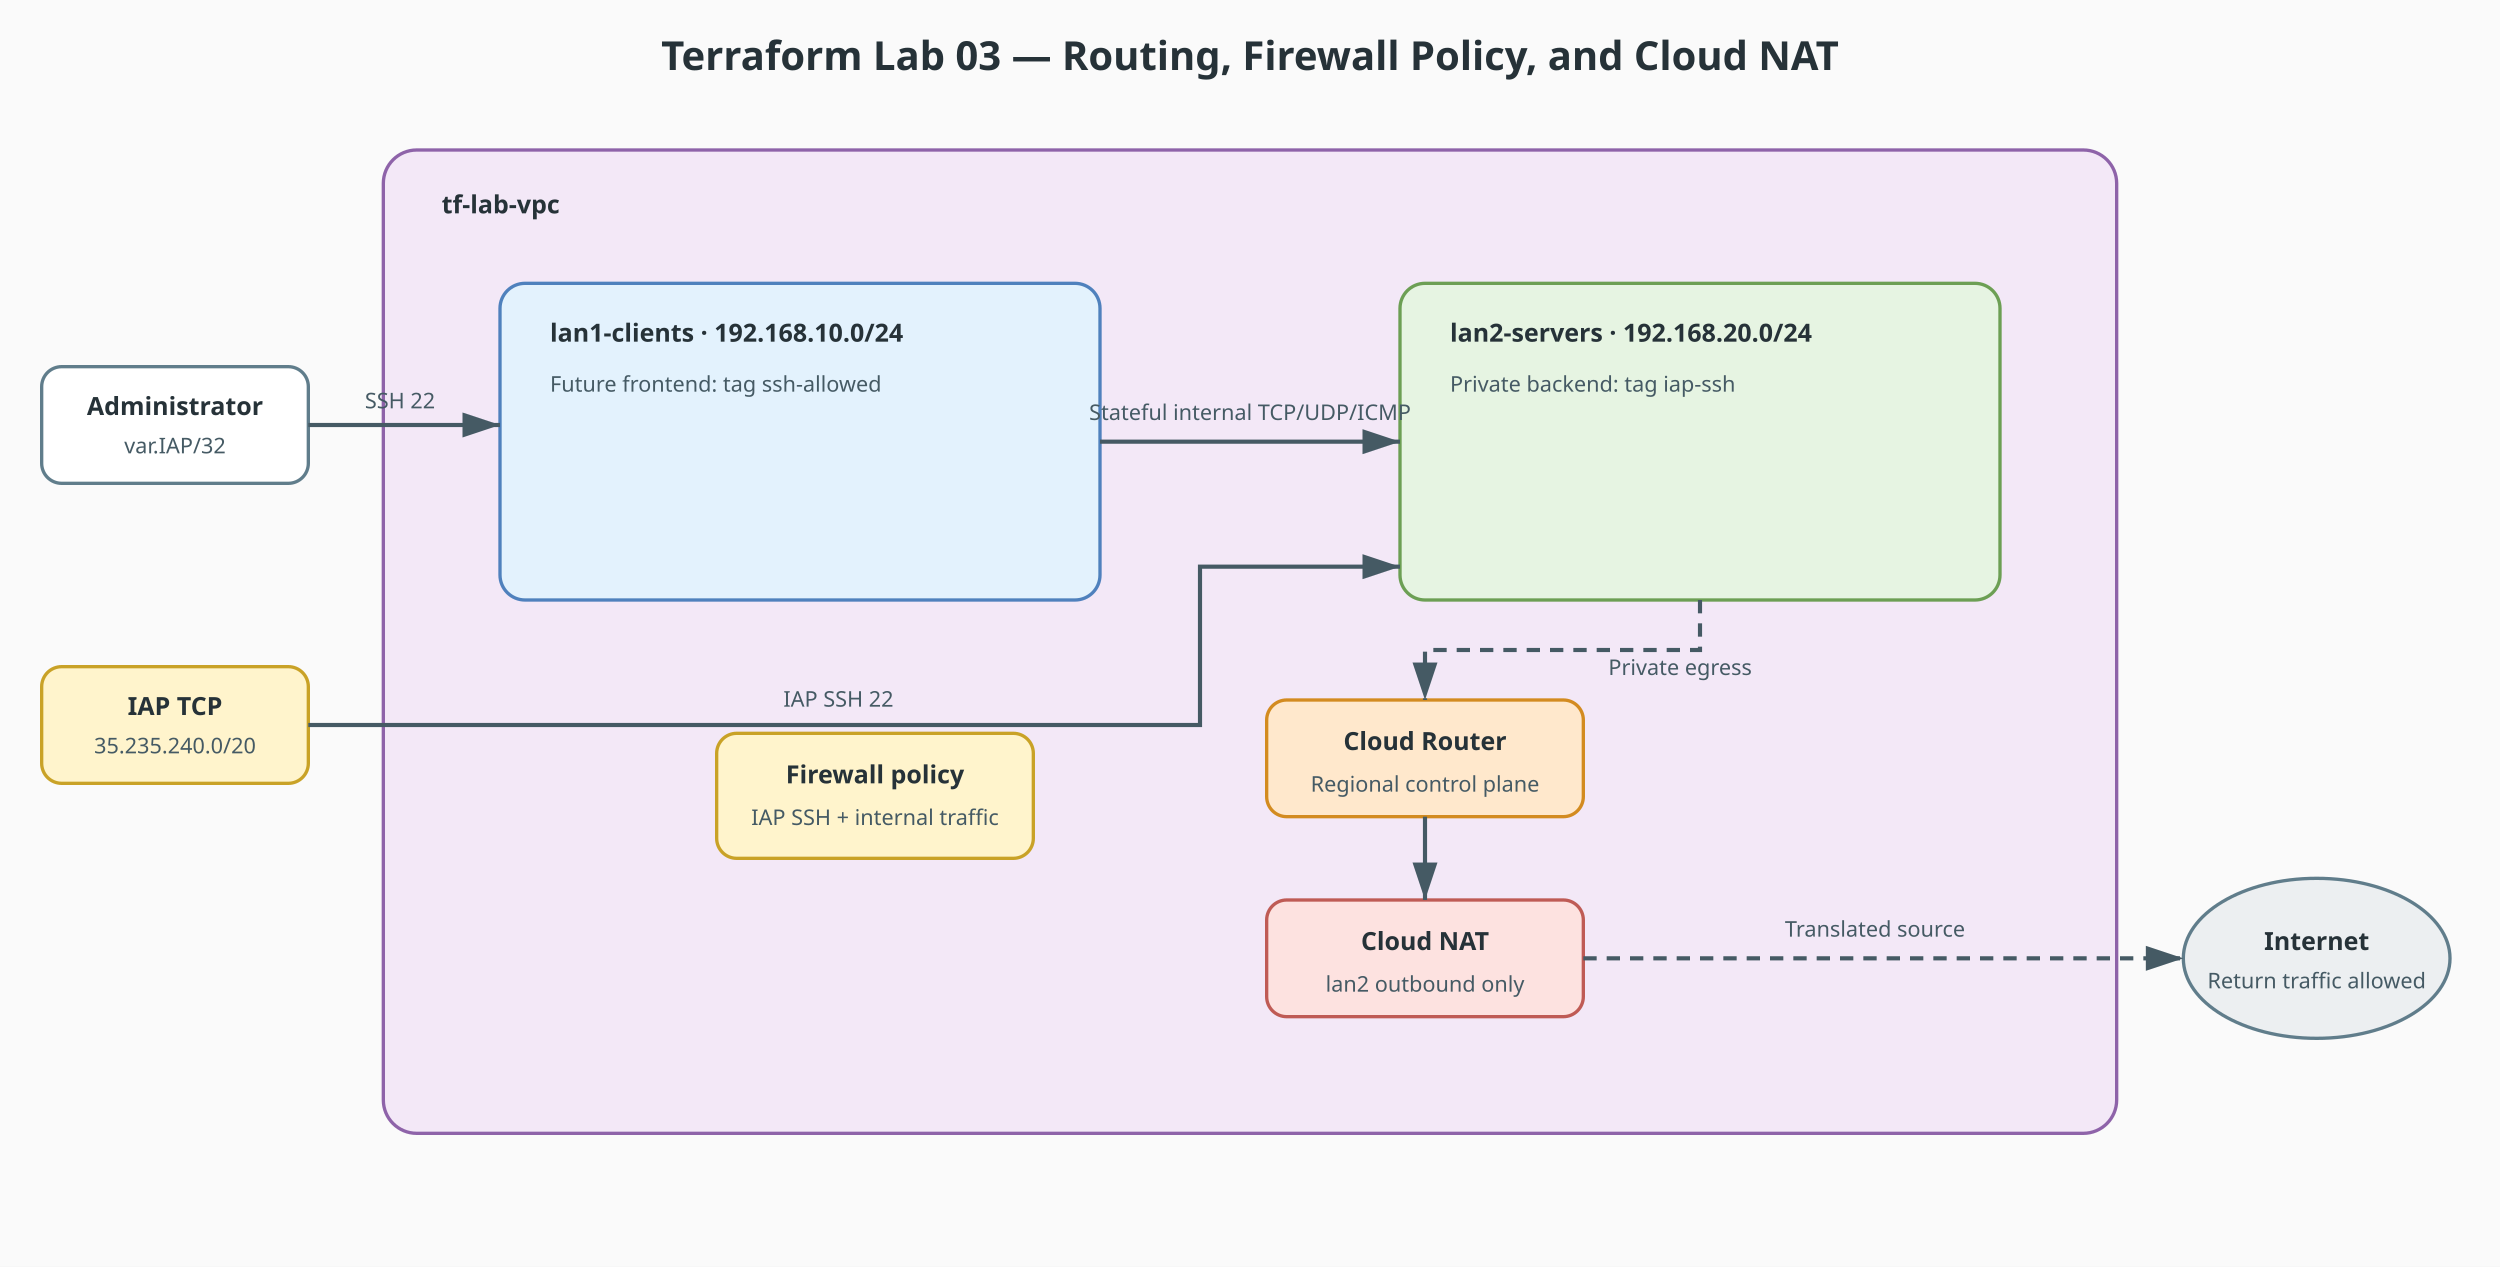
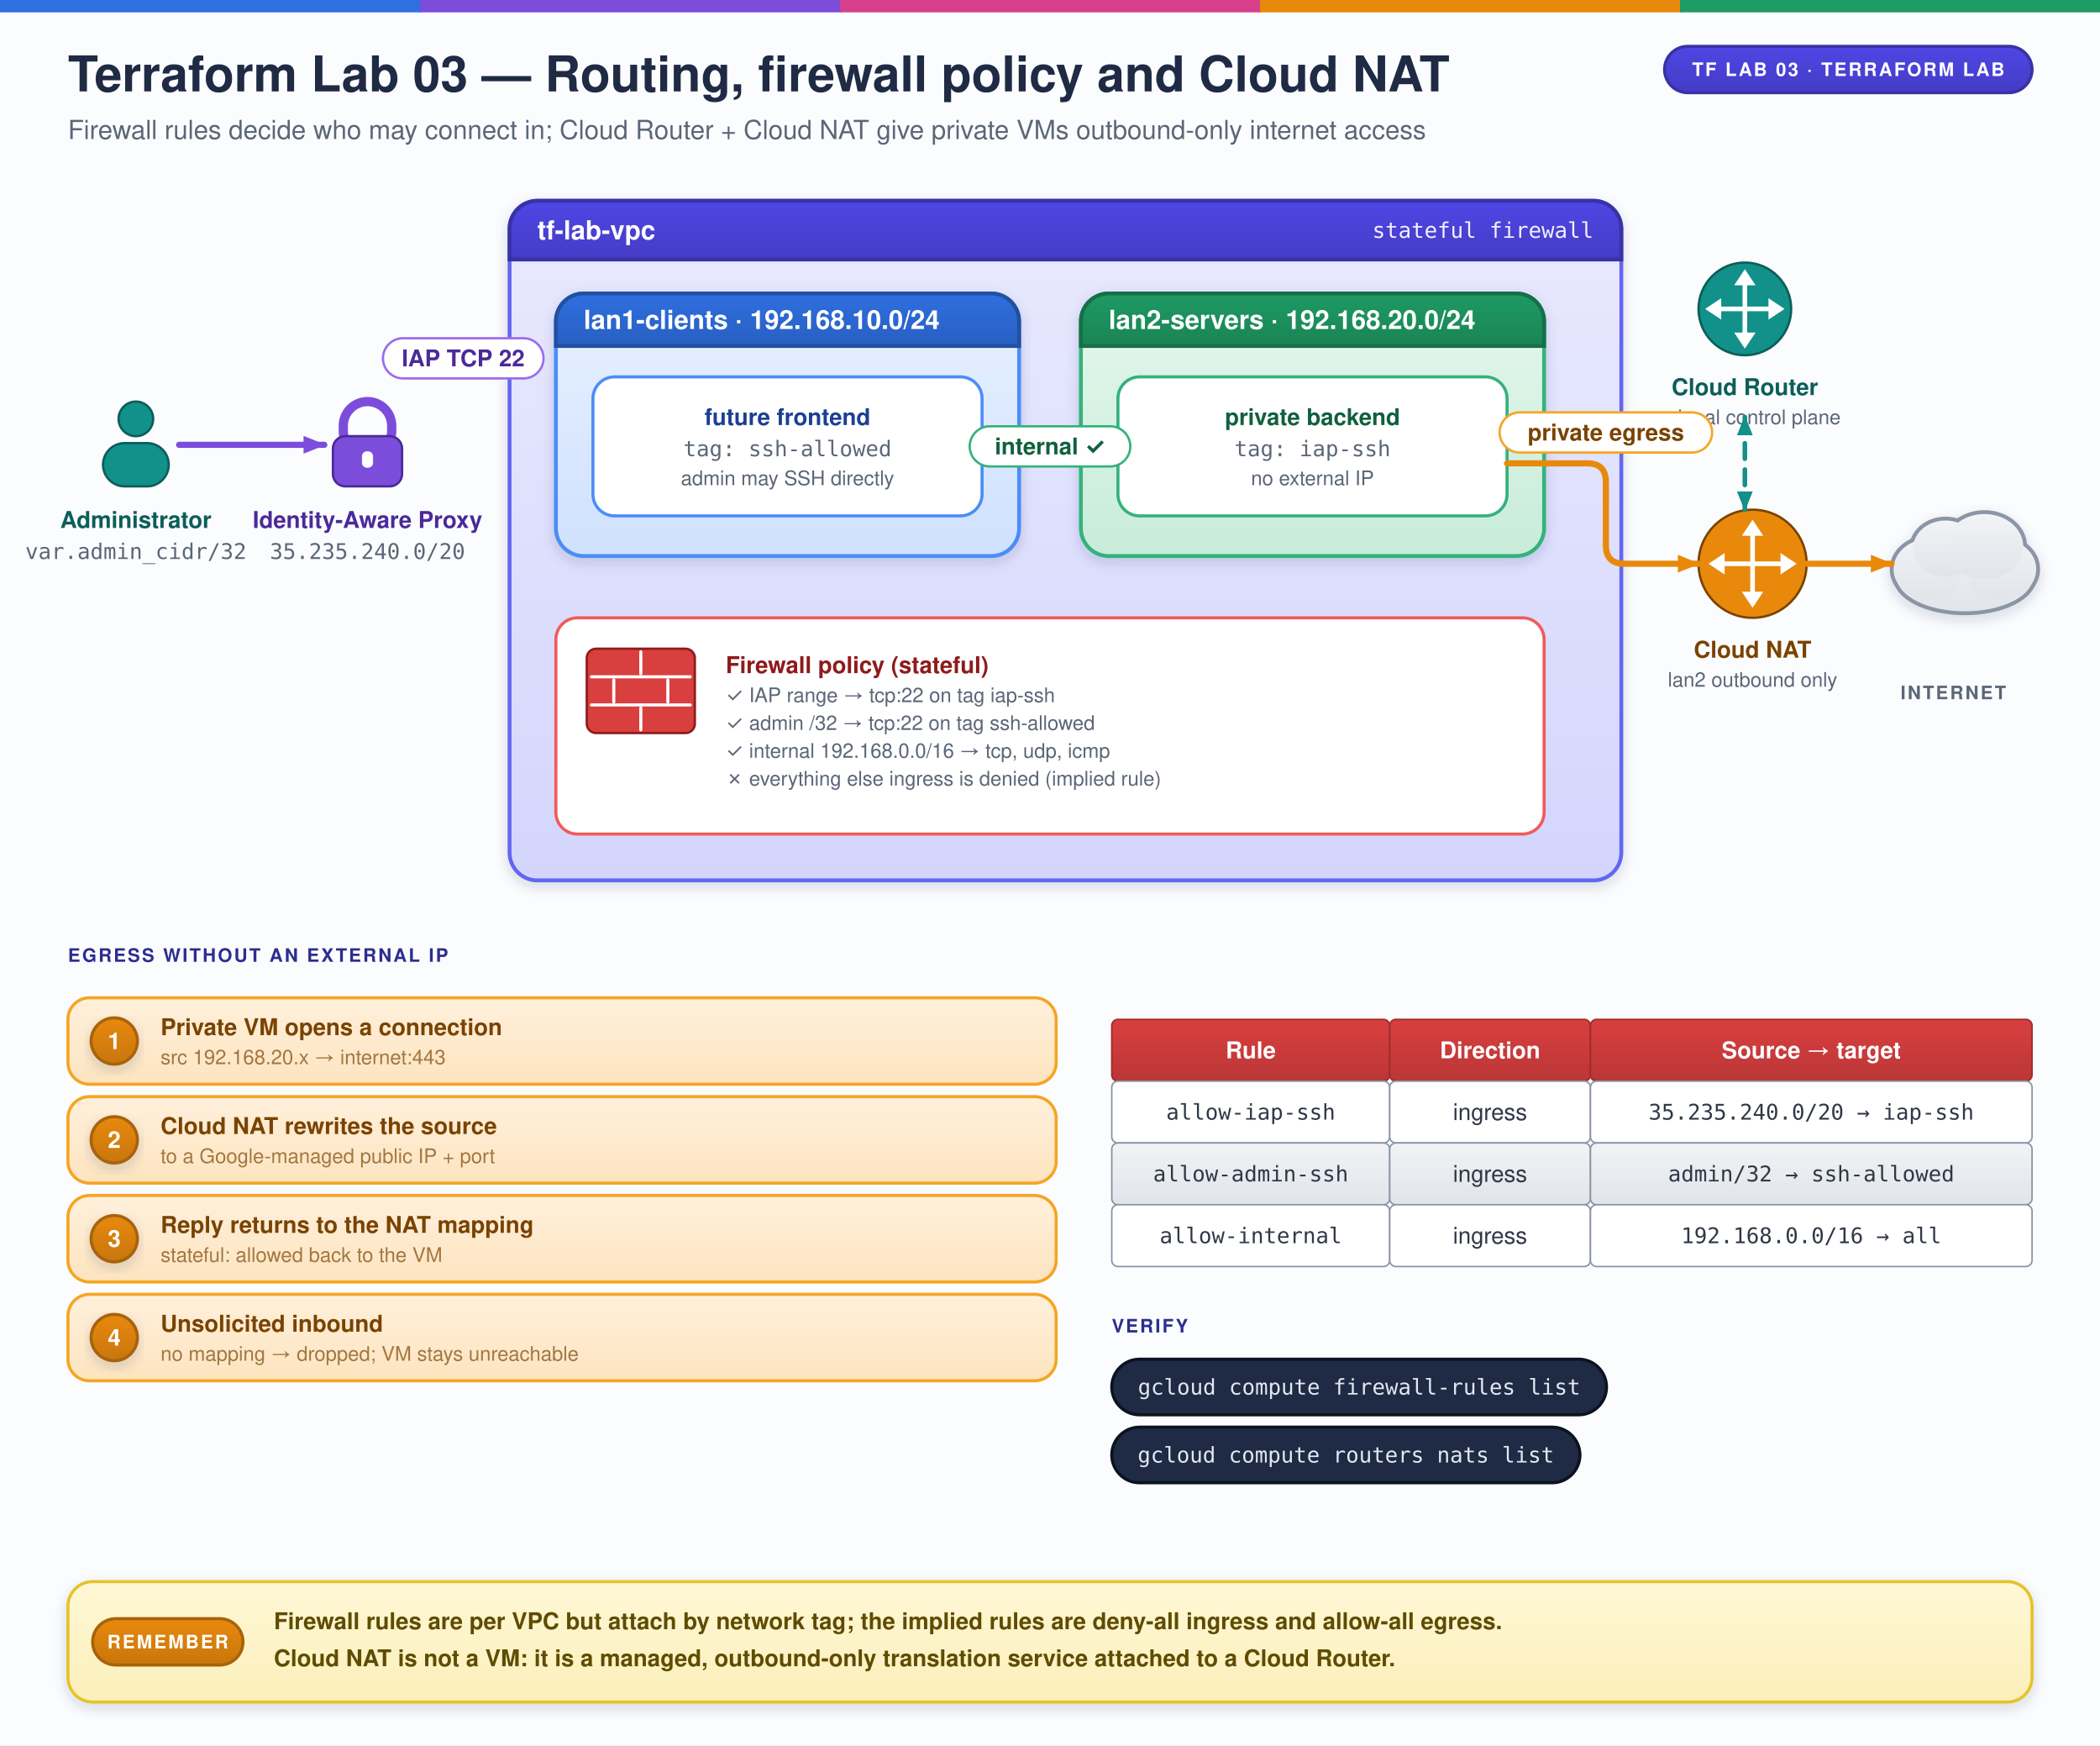
- <svg xmlns="http://www.w3.org/2000/svg" width="1500" height="760" viewBox="0 0 1500 760" role="img" aria-label="GCP VPC routing Cloud NAT and firewall policy">
+ <svg xmlns="http://www.w3.org/2000/svg" width="1360" height="1130" viewBox="0 0 1360 1130" role="img" aria-labelledby="t d">
  <defs>
-     <marker id="a" markerWidth="10" markerHeight="10" refX="9" refY="3" orient="auto">
-       <path d="M0 0L0 6L9 3z" fill="#455a64" />
-     </marker>
-     <style>.t{font:700 24px system-ui;fill:#263238}.h{font:700 15px system-ui;fill:#263238}.p{font:13px system-ui;fill:#455a64}.e{stroke:#455a64;stroke-width:2.5;fill:none;marker-end:url(#a)}.d{stroke-dasharray:8 6}</style>
+     <filter id="sh" x="-15%" y="-15%" width="130%" height="140%">
+       <feDropShadow dx="0" dy="3" stdDeviation="4" flood-color="#1B2A4A" flood-opacity="0.16" />
+     </filter>
+     <linearGradient id="g0" x1="0" y1="0" x2="0" y2="1">
+       <stop offset="0" stop-color="#4F46E5" />
+       <stop offset="1" stop-color="#443CC5" />
+     </linearGradient>
+     <linearGradient id="g1" x1="0" y1="0" x2="0" y2="1">
+       <stop offset="0" stop-color="#12908A" />
+       <stop offset="1" stop-color="#12908A" />
+     </linearGradient>
+     <linearGradient id="g2" x1="0" y1="0" x2="0" y2="1">
+       <stop offset="0" stop-color="#7C4DDB" />
+       <stop offset="1" stop-color="#7C4DDB" />
+     </linearGradient>
+     <linearGradient id="g3" x1="0" y1="0" x2="0" y2="1">
+       <stop offset="0" stop-color="#FFFFFF" />
+       <stop offset="1" stop-color="#FFFFFF" />
+     </linearGradient>
+     <linearGradient id="g4" x1="0" y1="0" x2="0" y2="1">
+       <stop offset="0" stop-color="#E9EAFE" />
+       <stop offset="1" stop-color="#D4D5FC" />
+     </linearGradient>
+     <linearGradient id="g5" x1="0" y1="0" x2="0" y2="1">
+       <stop offset="0" stop-color="#E8F1FF" />
+       <stop offset="1" stop-color="#CFE1FE" />
+     </linearGradient>
+     <linearGradient id="g6" x1="0" y1="0" x2="0" y2="1">
+       <stop offset="0" stop-color="#2F6FE0" />
+       <stop offset="1" stop-color="#285FC1" />
+     </linearGradient>
+     <linearGradient id="g7" x1="0" y1="0" x2="0" y2="1">
+       <stop offset="0" stop-color="#E4F7EC" />
+       <stop offset="1" stop-color="#C8ECDA" />
+     </linearGradient>
+     <linearGradient id="g8" x1="0" y1="0" x2="0" y2="1">
+       <stop offset="0" stop-color="#1E9A63" />
+       <stop offset="1" stop-color="#1A8455" />
+     </linearGradient>
+     <linearGradient id="g9" x1="0" y1="0" x2="0" y2="1">
+       <stop offset="0" stop-color="#D93F3F" />
+       <stop offset="1" stop-color="#D93F3F" />
+     </linearGradient>
+     <marker id="m0" markerWidth="14.4" markerHeight="11.5" refX="13.4" refY="5.8" orient="auto-start-reverse" markerUnits="userSpaceOnUse">
+       <path d="M0,0 L14.4,5.8 L0,11.5 z" fill="#7C4DDB" />
+     </marker>
+     <marker id="m1" markerWidth="14.4" markerHeight="11.5" refX="13.4" refY="5.8" orient="auto-start-reverse" markerUnits="userSpaceOnUse">
+       <path d="M0,0 L14.4,5.8 L0,11.5 z" fill="#1E9A63" />
+     </marker>
+     <linearGradient id="g10" x1="0" y1="0" x2="0" y2="1">
+       <stop offset="0" stop-color="#E8890C" />
+       <stop offset="1" stop-color="#E8890C" />
+     </linearGradient>
+     <linearGradient id="g11" x1="0" y1="0" x2="0" y2="1">
+       <stop offset="0" stop-color="#F1F3F6" />
+       <stop offset="1" stop-color="#E1E4E9" />
+     </linearGradient>
+     <marker id="m2" markerWidth="14.4" markerHeight="11.5" refX="13.4" refY="5.8" orient="auto-start-reverse" markerUnits="userSpaceOnUse">
+       <path d="M0,0 L14.4,5.8 L0,11.5 z" fill="#E8890C" />
+     </marker>
+     <marker id="m3" markerWidth="12.8" markerHeight="10.2" refX="11.8" refY="5.1" orient="auto-start-reverse" markerUnits="userSpaceOnUse">
+       <path d="M0,0 L12.8,5.1 L0,10.2 z" fill="#12908A" />
+     </marker>
+     <linearGradient id="g12" x1="0" y1="0" x2="0" y2="1">
+       <stop offset="0" stop-color="#FFF0DC" />
+       <stop offset="1" stop-color="#FDE4BF" />
+     </linearGradient>
+     <linearGradient id="g13" x1="0" y1="0" x2="0" y2="1">
+       <stop offset="0" stop-color="#E8890C" />
+       <stop offset="1" stop-color="#C8760A" />
+     </linearGradient>
+     <linearGradient id="g14" x1="0" y1="0" x2="0" y2="1">
+       <stop offset="0" stop-color="#D93F3F" />
+       <stop offset="1" stop-color="#BB3636" />
+     </linearGradient>
+     <linearGradient id="g15" x1="0" y1="0" x2="0" y2="1">
+       <stop offset="0" stop-color="#1F2A44" />
+       <stop offset="1" stop-color="#1F2A44" />
+     </linearGradient>
+     <linearGradient id="g16" x1="0" y1="0" x2="0" y2="1">
+       <stop offset="0" stop-color="#FFF8D6" />
+       <stop offset="1" stop-color="#FBEFBA" />
+     </linearGradient>
  </defs>
-   <rect width="1500" height="760" fill="#fafafa" />
-   <text x="750" y="42" text-anchor="middle" class="t">Terraform Lab 03 — Routing, Firewall Policy, and Cloud NAT</text>
-   <rect x="230" y="90" width="1040" height="590" rx="20" fill="#f3e8f7" stroke="#8e63a9" stroke-width="2" />
-   <text x="265" y="128" class="h">tf-lab-vpc</text>
-   <rect x="300" y="170" width="360" height="190" rx="15" fill="#e3f2fd" stroke="#4f81bd" stroke-width="2" />
-   <text x="330" y="205" class="h">lan1-clients · 192.168.10.0/24</text>
-   <text x="330" y="235" class="p">Future frontend: tag ssh-allowed</text>
-   <rect x="840" y="170" width="360" height="190" rx="15" fill="#e6f4e2" stroke="#6c9f54" stroke-width="2" />
-   <text x="870" y="205" class="h">lan2-servers · 192.168.20.0/24</text>
-   <text x="870" y="235" class="p">Private backend: tag iap-ssh</text>
-   <rect x="430" y="440" width="190" height="75" rx="12" fill="#fff4cc" stroke="#c9a227" stroke-width="2" />
-   <text x="525" y="470" text-anchor="middle" class="h">Firewall policy</text>
-   <text x="525" y="495" text-anchor="middle" class="p">IAP SSH + internal traffic</text>
-   <rect x="760" y="420" width="190" height="70" rx="12" fill="#ffe8cc" stroke="#d38b20" stroke-width="2" />
-   <text x="855" y="450" text-anchor="middle" class="h">Cloud Router</text>
-   <text x="855" y="475" text-anchor="middle" class="p">Regional control plane</text>
-   <rect x="760" y="540" width="190" height="70" rx="12" fill="#fde2e0" stroke="#bf5b55" stroke-width="2" />
-   <text x="855" y="570" text-anchor="middle" class="h">Cloud NAT</text>
-   <text x="855" y="595" text-anchor="middle" class="p">lan2 outbound only</text>
-   <ellipse cx="1390" cy="575" rx="80" ry="48" fill="#eceff1" stroke="#607d8b" stroke-width="2" />
-   <text x="1390" y="570" text-anchor="middle" class="h">Internet</text>
-   <text x="1390" y="593" text-anchor="middle" class="p">Return traffic allowed</text>
-   <rect x="25" y="220" width="160" height="70" rx="12" fill="#fff" stroke="#607d8b" stroke-width="2" />
-   <text x="105" y="249" text-anchor="middle" class="h">Administrator</text>
-   <text x="105" y="272" text-anchor="middle" class="p">var.IAP/32</text>
-   <rect x="25" y="400" width="160" height="70" rx="12" fill="#fff4cc" stroke="#c9a227" stroke-width="2" />
-   <text x="105" y="429" text-anchor="middle" class="h">IAP TCP</text>
-   <text x="105" y="452" text-anchor="middle" class="p">35.235.240.0/20</text>
-   <path d="M185 255H300" class="e" />
-   <text x="240" y="245" text-anchor="middle" class="p">SSH 22</text>
-   <path d="M185 435H720V340H840" class="e" />
-   <text x="470" y="424" class="p">IAP SSH 22</text>
-   <path d="M660 265H840" class="e" />
-   <text x="750" y="252" text-anchor="middle" class="p">Stateful internal TCP/UDP/ICMP</text>
-   <path d="M1020 360V390H855V420" class="e d" />
-   <text x="965" y="405" class="p">Private egress</text>
-   <path d="M855 490V540" class="e" />
-   <path d="M950 575H1310" class="e d" />
-   <text x="1125" y="562" text-anchor="middle" class="p">Translated source</text>
+   <rect width="1360" height="1130" fill="#FBFCFE" />
+   <rect x="0.0" y="0" width="273.0" height="8" fill="#2F6FE0" />
+   <rect x="272.0" y="0" width="273.0" height="8" fill="#7C4DDB" />
+   <rect x="544.0" y="0" width="273.0" height="8" fill="#D63F8C" />
+   <rect x="816.0" y="0" width="273.0" height="8" fill="#E8890C" />
+   <rect x="1088.0" y="0" width="273.0" height="8" fill="#1E9A63" />
+   <text x="44" y="59.2" text-anchor="start" font-family="system-ui,-apple-system,'Segoe UI',Helvetica,Arial,sans-serif" font-size="32" font-weight="700" fill="#1F2A44">Terraform Lab 03 — Routing, firewall policy and Cloud NAT</text>
+   <text x="44" y="90.0" text-anchor="start" font-family="system-ui,-apple-system,'Segoe UI',Helvetica,Arial,sans-serif" font-size="17" font-weight="400" fill="#5B6677">Firewall rules decide who may connect in; Cloud Router + Cloud NAT give private VMs outbound-only internet access</text>
+   <rect x="1078.0" y="30" width="238" height="30" rx="15.0" fill="url(#g0)" stroke="#3932A5" stroke-width="2" />
+   <text x="1197.0" y="49.2" text-anchor="middle" font-family="system-ui,-apple-system,'Segoe UI',Helvetica,Arial,sans-serif" font-size="12" font-weight="700" fill="#FFFFFF" letter-spacing="1.2">TF LAB 03 · TERRAFORM LAB</text>
+   <ellipse cx="88.0" cy="271.2" rx="11.2" ry="11.2" fill="url(#g1)" stroke="#0B5E5A" stroke-width="1.5" />
+   <rect x="66.72" y="286.88" width="42.56" height="28.0" rx="14.0" fill="url(#g1)" stroke="#0B5E5A" stroke-width="1.5" />
+   <text x="88.0" y="341.8" text-anchor="middle" font-family="system-ui,-apple-system,'Segoe UI',Helvetica,Arial,sans-serif" font-size="15" font-weight="700" fill="#0B5E5A">Administrator</text>
+   <text x="88.0" y="361.9" text-anchor="middle" font-family="ui-monospace,SFMono-Regular,Menlo,Consolas,monospace" font-size="14" font-weight="500" fill="#5B6677">var.admin_cidr/32</text>
+   <rect x="222.32" y="260" width="31.36" height="34.72" rx="15.68" fill="none" stroke="#7C4DDB" stroke-width="6" />
+   <rect x="215.6" y="282.4" width="44.8" height="32.48" rx="8" fill="url(#g2)" stroke="#4B2A9A" stroke-width="1.5" />
+   <rect x="234.64" y="292.48" width="6.72" height="10.08" rx="3" fill="url(#g3)" stroke="#FFFFFF" stroke-width="0.5" />
+   <text x="238.0" y="341.8" text-anchor="middle" font-family="system-ui,-apple-system,'Segoe UI',Helvetica,Arial,sans-serif" font-size="15" font-weight="700" fill="#4B2A9A">Identity-Aware Proxy</text>
+   <text x="238.0" y="361.9" text-anchor="middle" font-family="ui-monospace,SFMono-Regular,Menlo,Consolas,monospace" font-size="14" font-weight="500" fill="#5B6677">35.235.240.0/20</text>
+   <rect x="330" y="130" width="720" height="440" rx="18" fill="url(#g4)" stroke="#6366F1" stroke-width="2.5" filter="url(#sh)" />
+   <path d="M330,168 V148 a18,18 0 0 1 18,-18 H1032 a18,18 0 0 1 18,18 V168 z" fill="url(#g0)" stroke="#3932A5" stroke-width="2.5" />
+   <text x="348" y="155.0" font-family="system-ui,-apple-system,'Segoe UI',Helvetica,Arial,sans-serif" font-size="17" font-weight="700" fill="#FFFFFF">tf-lab-vpc</text>
+   <text x="1032" y="154.0" text-anchor="end" font-family="ui-monospace,SFMono-Regular,Menlo,Consolas,monospace" font-size="14" fill="#FFFFFF" opacity=".92">stateful firewall</text>
+   <rect x="360" y="190" width="300" height="170" rx="18" fill="url(#g5)" stroke="#4C8DF6" stroke-width="2.5" filter="url(#sh)" />
+   <path d="M360,224 V208 a18,18 0 0 1 18,-18 H642 a18,18 0 0 1 18,18 V224 z" fill="url(#g6)" stroke="#2250A1" stroke-width="2.5" />
+   <text x="378" y="213.0" font-family="system-ui,-apple-system,'Segoe UI',Helvetica,Arial,sans-serif" font-size="17" font-weight="700" fill="#FFFFFF">lan1-clients · 192.168.10.0/24</text>
+   <rect x="384" y="244" width="252" height="90" rx="14" fill="url(#g3)" stroke="#4C8DF6" stroke-width="2" />
+   <text x="510.0" y="275.2" text-anchor="middle" font-family="system-ui,-apple-system,'Segoe UI',Helvetica,Arial,sans-serif" font-size="15" font-weight="700" fill="#1C3F94">future frontend</text>
+   <text x="510.0" y="295.4" text-anchor="middle" font-family="ui-monospace,SFMono-Regular,Menlo,Consolas,monospace" font-size="14" font-weight="500" fill="#5B6677">tag: ssh-allowed</text>
+   <text x="510.0" y="314.1" text-anchor="middle" font-family="system-ui,-apple-system,'Segoe UI',Helvetica,Arial,sans-serif" font-size="13" font-weight="400" fill="#5B6677">admin may SSH directly</text>
+   <rect x="700" y="190" width="300" height="170" rx="18" fill="url(#g7)" stroke="#34B27B" stroke-width="2.5" filter="url(#sh)" />
+   <path d="M700,224 V208 a18,18 0 0 1 18,-18 H982 a18,18 0 0 1 18,18 V224 z" fill="url(#g8)" stroke="#166F47" stroke-width="2.5" />
+   <text x="718" y="213.0" font-family="system-ui,-apple-system,'Segoe UI',Helvetica,Arial,sans-serif" font-size="17" font-weight="700" fill="#FFFFFF">lan2-servers · 192.168.20.0/24</text>
+   <rect x="724" y="244" width="252" height="90" rx="14" fill="url(#g3)" stroke="#34B27B" stroke-width="2" />
+   <text x="850.0" y="275.2" text-anchor="middle" font-family="system-ui,-apple-system,'Segoe UI',Helvetica,Arial,sans-serif" font-size="15" font-weight="700" fill="#11603E">private backend</text>
+   <text x="850.0" y="295.4" text-anchor="middle" font-family="ui-monospace,SFMono-Regular,Menlo,Consolas,monospace" font-size="14" font-weight="500" fill="#5B6677">tag: iap-ssh</text>
+   <text x="850.0" y="314.1" text-anchor="middle" font-family="system-ui,-apple-system,'Segoe UI',Helvetica,Arial,sans-serif" font-size="13" font-weight="400" fill="#5B6677">no external IP</text>
+   <rect x="360" y="400" width="640" height="140" rx="14" fill="url(#g3)" stroke="#EF5B5B" stroke-width="2" />
+   <rect x="380" y="420" width="70" height="54.6" rx="6" fill="url(#g9)" stroke="#8E1B1B" stroke-width="1.5" />
+   <path d="M383.0,438.2 L447.0,438.2" fill="none" stroke="#FFFFFF" stroke-width="2" stroke-linecap="round" stroke-linejoin="round" />
+   <path d="M383.0,456.4 L447.0,456.4" fill="none" stroke="#FFFFFF" stroke-width="2" stroke-linecap="round" stroke-linejoin="round" />
+   <path d="M415.0,422.0 L415.0,436.2" fill="none" stroke="#FFFFFF" stroke-width="2" stroke-linecap="round" stroke-linejoin="round" />
+   <path d="M397.5,440.2 L397.5,454.4" fill="none" stroke="#FFFFFF" stroke-width="2" stroke-linecap="round" stroke-linejoin="round" />
+   <path d="M432.5,440.2 L432.5,454.4" fill="none" stroke="#FFFFFF" stroke-width="2" stroke-linecap="round" stroke-linejoin="round" />
+   <path d="M415.0,458.4 L415.0,472.6" fill="none" stroke="#FFFFFF" stroke-width="2" stroke-linecap="round" stroke-linejoin="round" />
+   <text x="470" y="435.8" text-anchor="start" font-family="system-ui,-apple-system,'Segoe UI',Helvetica,Arial,sans-serif" font-size="15" font-weight="700" fill="#8E1B1B">Firewall policy (stateful)</text>
+   <text x="470" y="454.6" text-anchor="start" font-family="system-ui,-apple-system,'Segoe UI',Helvetica,Arial,sans-serif" font-size="13" font-weight="400" fill="#5B6677">✓ IAP range → tcp:22 on tag iap-ssh</text>
+   <text x="470" y="472.6" text-anchor="start" font-family="system-ui,-apple-system,'Segoe UI',Helvetica,Arial,sans-serif" font-size="13" font-weight="400" fill="#5B6677">✓ admin /32 → tcp:22 on tag ssh-allowed</text>
+   <text x="470" y="490.6" text-anchor="start" font-family="system-ui,-apple-system,'Segoe UI',Helvetica,Arial,sans-serif" font-size="13" font-weight="400" fill="#5B6677">✓ internal 192.168.0.0/16 → tcp, udp, icmp</text>
+   <text x="470" y="508.6" text-anchor="start" font-family="system-ui,-apple-system,'Segoe UI',Helvetica,Arial,sans-serif" font-size="13" font-weight="400" fill="#5B6677">✗ everything else ingress is denied (implied rule)</text>
+   <path d="M116.0,288.0 L210.0,288.0" fill="none" stroke="#7C4DDB" stroke-width="4" stroke-linecap="round" stroke-linejoin="round" marker-end="url(#m0)" />
+   <rect x="248.0" y="219.0" width="104" height="26" rx="13.0" fill="url(#g3)" stroke="#9B6CF0" stroke-width="1.5" />
+   <text x="300.0" y="237.2" text-anchor="middle" font-family="system-ui,-apple-system,'Segoe UI',Helvetica,Arial,sans-serif" font-size="15" font-weight="700" fill="#4B2A9A">IAP TCP 22</text>
+   <path d="M636.0,289.0 L724.0,289.0" fill="none" stroke="#1E9A63" stroke-width="4" stroke-linecap="round" stroke-linejoin="round" marker-end="url(#m1)" marker-start="url(#m1)" />
+   <rect x="628.0" y="276.0" width="104" height="26" rx="13.0" fill="url(#g3)" stroke="#34B27B" stroke-width="1.5" />
+   <text x="680.0" y="294.2" text-anchor="middle" font-family="system-ui,-apple-system,'Segoe UI',Helvetica,Arial,sans-serif" font-size="15" font-weight="700" fill="#11603E">internal ✓</text>
+   <ellipse cx="1130.0" cy="200.0" rx="30.0" ry="30.0" fill="url(#g1)" stroke="#0B5E5A" stroke-width="1.5" />
+   <path d="M1107.2,200.0 L1152.8,200.0" fill="none" stroke="#FFFFFF" stroke-width="3" stroke-linecap="round" stroke-linejoin="round" />
+   <path d="M1130.0,177.2 L1130.0,222.8" fill="none" stroke="#FFFFFF" stroke-width="3" stroke-linecap="round" stroke-linejoin="round" />
+   <polygon points="1154.8,200.0 1145.8,194.0 1145.8,206.0" fill="#FFFFFF" stroke="#FFFFFF" />
+   <polygon points="1105.2,200.0 1114.2,206.0 1114.2,194.0" fill="#FFFFFF" stroke="#FFFFFF" />
+   <polygon points="1130.0,175.2 1136.0,184.2 1124.0,184.2" fill="#FFFFFF" stroke="#FFFFFF" />
+   <polygon points="1130.0,224.8 1124.0,215.8 1136.0,215.8" fill="#FFFFFF" stroke="#FFFFFF" />
+   <text x="1130.0" y="255.8" text-anchor="middle" font-family="system-ui,-apple-system,'Segoe UI',Helvetica,Arial,sans-serif" font-size="15" font-weight="700" fill="#0B5E5A">Cloud Router</text>
+   <text x="1130.0" y="274.6" text-anchor="middle" font-family="system-ui,-apple-system,'Segoe UI',Helvetica,Arial,sans-serif" font-size="13" font-weight="400" fill="#5B6677">regional control plane</text>
+   <ellipse cx="1135.0" cy="365.0" rx="35.0" ry="35.0" fill="url(#g10)" stroke="#7A4300" stroke-width="1.5" />
+   <path d="M1109.4,365.0 L1160.6,365.0" fill="none" stroke="#FFFFFF" stroke-width="3" stroke-linecap="round" stroke-linejoin="round" />
+   <path d="M1135.0,339.4 L1135.0,390.6" fill="none" stroke="#FFFFFF" stroke-width="3" stroke-linecap="round" stroke-linejoin="round" />
+   <polygon points="1162.6,365.0 1153.6,359.0 1153.6,371.0" fill="#FFFFFF" stroke="#FFFFFF" />
+   <polygon points="1107.4,365.0 1116.4,371.0 1116.4,359.0" fill="#FFFFFF" stroke="#FFFFFF" />
+   <polygon points="1135.0,337.4 1141.0,346.4 1129.0,346.4" fill="#FFFFFF" stroke="#FFFFFF" />
+   <polygon points="1135.0,392.6 1129.0,383.6 1141.0,383.6" fill="#FFFFFF" stroke="#FFFFFF" />
+   <text x="1135.0" y="425.8" text-anchor="middle" font-family="system-ui,-apple-system,'Segoe UI',Helvetica,Arial,sans-serif" font-size="15" font-weight="700" fill="#7A4300">Cloud NAT</text>
+   <text x="1135.0" y="444.6" text-anchor="middle" font-family="system-ui,-apple-system,'Segoe UI',Helvetica,Arial,sans-serif" font-size="13" font-weight="400" fill="#5B6677">lan2 outbound only</text>
+   <g filter="url(#sh)">
+     <ellipse cx="1272.5" cy="373.4" rx="44.1" ry="22.4" fill="#8B95A5" stroke="#8B95A5" stroke-width="5.0" />
+     <ellipse cx="1249.4" cy="368.5" rx="23.1" ry="19.6" fill="#8B95A5" stroke="#8B95A5" stroke-width="5.0" />
+     <ellipse cx="1295.6" cy="368.5" rx="23.1" ry="19.6" fill="#8B95A5" stroke="#8B95A5" stroke-width="5.0" />
+     <ellipse cx="1259.9" cy="355.2" rx="21.0" ry="18.2" fill="#8B95A5" stroke="#8B95A5" stroke-width="5.0" />
+     <ellipse cx="1285.1" cy="353.8" rx="25.2" ry="21.0" fill="#8B95A5" stroke="#8B95A5" stroke-width="5.0" />
+     <ellipse cx="1272.5" cy="373.4" rx="44.1" ry="22.4" fill="url(#g11)" />
+     <ellipse cx="1249.4" cy="368.5" rx="23.1" ry="19.6" fill="url(#g11)" />
+     <ellipse cx="1295.6" cy="368.5" rx="23.1" ry="19.6" fill="url(#g11)" />
+     <ellipse cx="1259.9" cy="355.2" rx="21.0" ry="18.2" fill="url(#g11)" />
+     <ellipse cx="1285.1" cy="353.8" rx="25.2" ry="21.0" fill="url(#g11)" />
+   </g>
+   <text x="1265" y="452.7" text-anchor="middle" font-family="system-ui,-apple-system,'Segoe UI',Helvetica,Arial,sans-serif" font-size="12" font-weight="700" fill="#5B6677" letter-spacing="1.2">INTERNET</text>
+   <path d="M976.0,300.0 L1028.0,300.0 Q1040.0,300.0 1040.0,312.0 L1040.0,353.0 Q1040.0,365.0 1052.0,365.0 L1100.0,365.0" fill="none" stroke="#E8890C" stroke-width="4" stroke-linecap="round" stroke-linejoin="round" marker-end="url(#m2)" />
+   <rect x="971.2" y="267.0" width="137.6" height="26" rx="13.0" fill="url(#g3)" stroke="#F5A524" stroke-width="1.5" />
+   <text x="1040.0" y="285.2" text-anchor="middle" font-family="system-ui,-apple-system,'Segoe UI',Helvetica,Arial,sans-serif" font-size="15" font-weight="700" fill="#7A4300">private egress</text>
+   <path d="M1170.0,365.0 L1225.0,365.0" fill="none" stroke="#E8890C" stroke-width="4" stroke-linecap="round" stroke-linejoin="round" marker-end="url(#m2)" />
+   <path d="M1130.0,270.0 L1130.0,330.0" fill="none" stroke="#12908A" stroke-width="3" stroke-linecap="round" stroke-linejoin="round" stroke-dasharray="10 7" marker-end="url(#m3)" marker-start="url(#m3)" />
+   <text x="44" y="622.7" text-anchor="start" font-family="system-ui,-apple-system,'Segoe UI',Helvetica,Arial,sans-serif" font-size="12" font-weight="700" fill="#2B2D8F" letter-spacing="1.2">EGRESS WITHOUT AN EXTERNAL IP</text>
+   <text x="44" y="628.7" text-anchor="start" font-family="system-ui,-apple-system,'Segoe UI',Helvetica,Arial,sans-serif" font-size="12" font-weight="700" fill="#2B2D8F" letter-spacing="1.2" />
+   <rect x="44" y="646" width="640" height="56" rx="14" fill="url(#g12)" stroke="#F5A524" stroke-width="2" />
+   <text x="104" y="670.2" text-anchor="start" font-family="system-ui,-apple-system,'Segoe UI',Helvetica,Arial,sans-serif" font-size="15" font-weight="700" fill="#7A4300">Private VM opens a connection</text>
+   <text x="104" y="689.0" text-anchor="start" font-family="system-ui,-apple-system,'Segoe UI',Helvetica,Arial,sans-serif" font-size="13" font-weight="400" fill="#A27742">src 192.168.20.x → internet:443</text>
+   <ellipse cx="74.0" cy="674.0" rx="15.0" ry="15.0" fill="url(#g13)" stroke="#A76309" stroke-width="2" filter="url(#sh)" />
+   <text x="74.0" y="679.2" text-anchor="middle" font-family="system-ui,-apple-system,'Segoe UI',Helvetica,Arial,sans-serif" font-size="15" font-weight="700" fill="#FFFFFF">1</text>
+   <rect x="44" y="710" width="640" height="56" rx="14" fill="url(#g12)" stroke="#F5A524" stroke-width="2" />
+   <text x="104" y="734.2" text-anchor="start" font-family="system-ui,-apple-system,'Segoe UI',Helvetica,Arial,sans-serif" font-size="15" font-weight="700" fill="#7A4300">Cloud NAT rewrites the source</text>
+   <text x="104" y="753.0" text-anchor="start" font-family="system-ui,-apple-system,'Segoe UI',Helvetica,Arial,sans-serif" font-size="13" font-weight="400" fill="#A27742">to a Google-managed public IP + port</text>
+   <ellipse cx="74.0" cy="738.0" rx="15.0" ry="15.0" fill="url(#g13)" stroke="#A76309" stroke-width="2" filter="url(#sh)" />
+   <text x="74.0" y="743.2" text-anchor="middle" font-family="system-ui,-apple-system,'Segoe UI',Helvetica,Arial,sans-serif" font-size="15" font-weight="700" fill="#FFFFFF">2</text>
+   <rect x="44" y="774" width="640" height="56" rx="14" fill="url(#g12)" stroke="#F5A524" stroke-width="2" />
+   <text x="104" y="798.2" text-anchor="start" font-family="system-ui,-apple-system,'Segoe UI',Helvetica,Arial,sans-serif" font-size="15" font-weight="700" fill="#7A4300">Reply returns to the NAT mapping</text>
+   <text x="104" y="817.0" text-anchor="start" font-family="system-ui,-apple-system,'Segoe UI',Helvetica,Arial,sans-serif" font-size="13" font-weight="400" fill="#A27742">stateful: allowed back to the VM</text>
+   <ellipse cx="74.0" cy="802.0" rx="15.0" ry="15.0" fill="url(#g13)" stroke="#A76309" stroke-width="2" filter="url(#sh)" />
+   <text x="74.0" y="807.2" text-anchor="middle" font-family="system-ui,-apple-system,'Segoe UI',Helvetica,Arial,sans-serif" font-size="15" font-weight="700" fill="#FFFFFF">3</text>
+   <rect x="44" y="838" width="640" height="56" rx="14" fill="url(#g12)" stroke="#F5A524" stroke-width="2" />
+   <text x="104" y="862.2" text-anchor="start" font-family="system-ui,-apple-system,'Segoe UI',Helvetica,Arial,sans-serif" font-size="15" font-weight="700" fill="#7A4300">Unsolicited inbound</text>
+   <text x="104" y="881.0" text-anchor="start" font-family="system-ui,-apple-system,'Segoe UI',Helvetica,Arial,sans-serif" font-size="13" font-weight="400" fill="#A27742">no mapping → dropped; VM stays unreachable</text>
+   <ellipse cx="74.0" cy="866.0" rx="15.0" ry="15.0" fill="url(#g13)" stroke="#A76309" stroke-width="2" filter="url(#sh)" />
+   <text x="74.0" y="871.2" text-anchor="middle" font-family="system-ui,-apple-system,'Segoe UI',Helvetica,Arial,sans-serif" font-size="15" font-weight="700" fill="#FFFFFF">4</text>
+   <rect x="720" y="660" width="180" height="40" rx="4" fill="url(#g14)" stroke="#9C2D2D" stroke-width="1" />
+   <text x="810.0" y="685.2" text-anchor="middle" font-family="system-ui,-apple-system,'Segoe UI',Helvetica,Arial,sans-serif" font-size="15" font-weight="700" fill="#FFFFFF">Rule</text>
+   <rect x="900" y="660" width="130" height="40" rx="4" fill="url(#g14)" stroke="#9C2D2D" stroke-width="1" />
+   <text x="965.0" y="685.2" text-anchor="middle" font-family="system-ui,-apple-system,'Segoe UI',Helvetica,Arial,sans-serif" font-size="15" font-weight="700" fill="#FFFFFF">Direction</text>
+   <rect x="1030" y="660" width="286" height="40" rx="4" fill="url(#g14)" stroke="#9C2D2D" stroke-width="1" />
+   <text x="1173.0" y="685.2" text-anchor="middle" font-family="system-ui,-apple-system,'Segoe UI',Helvetica,Arial,sans-serif" font-size="15" font-weight="700" fill="#FFFFFF">Source → target</text>
+   <rect x="720" y="700" width="180" height="40" rx="4" fill="url(#g3)" stroke="#8B95A5" stroke-width="1" />
+   <text x="810.0" y="724.9" text-anchor="middle" font-family="ui-monospace,SFMono-Regular,Menlo,Consolas,monospace" font-size="14" font-weight="500" fill="#2F3846">allow-iap-ssh</text>
+   <rect x="900" y="700" width="130" height="40" rx="4" fill="url(#g3)" stroke="#8B95A5" stroke-width="1" />
+   <text x="965.0" y="725.2" text-anchor="middle" font-family="system-ui,-apple-system,'Segoe UI',Helvetica,Arial,sans-serif" font-size="15" font-weight="400" fill="#2F3846">ingress</text>
+   <rect x="1030" y="700" width="286" height="40" rx="4" fill="url(#g3)" stroke="#8B95A5" stroke-width="1" />
+   <text x="1173.0" y="724.9" text-anchor="middle" font-family="ui-monospace,SFMono-Regular,Menlo,Consolas,monospace" font-size="14" font-weight="500" fill="#2F3846">35.235.240.0/20 → iap-ssh</text>
+   <rect x="720" y="740" width="180" height="40" rx="4" fill="url(#g11)" stroke="#8B95A5" stroke-width="1" />
+   <text x="810.0" y="764.9" text-anchor="middle" font-family="ui-monospace,SFMono-Regular,Menlo,Consolas,monospace" font-size="14" font-weight="500" fill="#2F3846">allow-admin-ssh</text>
+   <rect x="900" y="740" width="130" height="40" rx="4" fill="url(#g11)" stroke="#8B95A5" stroke-width="1" />
+   <text x="965.0" y="765.2" text-anchor="middle" font-family="system-ui,-apple-system,'Segoe UI',Helvetica,Arial,sans-serif" font-size="15" font-weight="400" fill="#2F3846">ingress</text>
+   <rect x="1030" y="740" width="286" height="40" rx="4" fill="url(#g11)" stroke="#8B95A5" stroke-width="1" />
+   <text x="1173.0" y="764.9" text-anchor="middle" font-family="ui-monospace,SFMono-Regular,Menlo,Consolas,monospace" font-size="14" font-weight="500" fill="#2F3846">admin/32 → ssh-allowed</text>
+   <rect x="720" y="780" width="180" height="40" rx="4" fill="url(#g3)" stroke="#8B95A5" stroke-width="1" />
+   <text x="810.0" y="804.9" text-anchor="middle" font-family="ui-monospace,SFMono-Regular,Menlo,Consolas,monospace" font-size="14" font-weight="500" fill="#2F3846">allow-internal</text>
+   <rect x="900" y="780" width="130" height="40" rx="4" fill="url(#g3)" stroke="#8B95A5" stroke-width="1" />
+   <text x="965.0" y="805.2" text-anchor="middle" font-family="system-ui,-apple-system,'Segoe UI',Helvetica,Arial,sans-serif" font-size="15" font-weight="400" fill="#2F3846">ingress</text>
+   <rect x="1030" y="780" width="286" height="40" rx="4" fill="url(#g3)" stroke="#8B95A5" stroke-width="1" />
+   <text x="1173.0" y="804.9" text-anchor="middle" font-family="ui-monospace,SFMono-Regular,Menlo,Consolas,monospace" font-size="14" font-weight="500" fill="#2F3846">192.168.0.0/16 → all</text>
+   <text x="720" y="862.7" text-anchor="start" font-family="system-ui,-apple-system,'Segoe UI',Helvetica,Arial,sans-serif" font-size="12" font-weight="700" fill="#2B2D8F" letter-spacing="1.2">VERIFY</text>
+   <rect x="720" y="880" width="320.4" height="36" rx="18.0" fill="url(#g15)" stroke="#0B1220" stroke-width="2" />
+   <text x="880.2" y="902.9" text-anchor="middle" font-family="ui-monospace,SFMono-Regular,Menlo,Consolas,monospace" font-size="14" font-weight="500" fill="#E2E8F0">gcloud compute firewall-rules list</text>
+   <rect x="720" y="924" width="303.2" height="36" rx="18.0" fill="url(#g15)" stroke="#0B1220" stroke-width="2" />
+   <text x="871.6" y="946.9" text-anchor="middle" font-family="ui-monospace,SFMono-Regular,Menlo,Consolas,monospace" font-size="14" font-weight="500" fill="#E2E8F0">gcloud compute routers nats list</text>
+   <rect x="44" y="1024" width="1272" height="78" rx="16" fill="url(#g16)" stroke="#E6C229" stroke-width="2" filter="url(#sh)" />
+   <rect x="60" y="1048.0" width="97.36" height="30" rx="15.0" fill="url(#g13)" stroke="#A76309" stroke-width="2" />
+   <text x="108.68" y="1067.2" text-anchor="middle" font-family="system-ui,-apple-system,'Segoe UI',Helvetica,Arial,sans-serif" font-size="12" font-weight="700" fill="#FFFFFF" letter-spacing="1.2">REMEMBER</text>
+   <text x="177.36" y="1054.8" text-anchor="start" font-family="system-ui,-apple-system,'Segoe UI',Helvetica,Arial,sans-serif" font-size="15" font-weight="700" fill="#5F4C00">Firewall rules are per VPC but attach by network tag; the implied rules are deny-all ingress and allow-all egress.</text>
+   <text x="177.36" y="1078.8" text-anchor="start" font-family="system-ui,-apple-system,'Segoe UI',Helvetica,Arial,sans-serif" font-size="15" font-weight="700" fill="#5F4C00">Cloud NAT is not a VM: it is a managed, outbound-only translation service attached to a Cloud Router.</text>
</svg>
